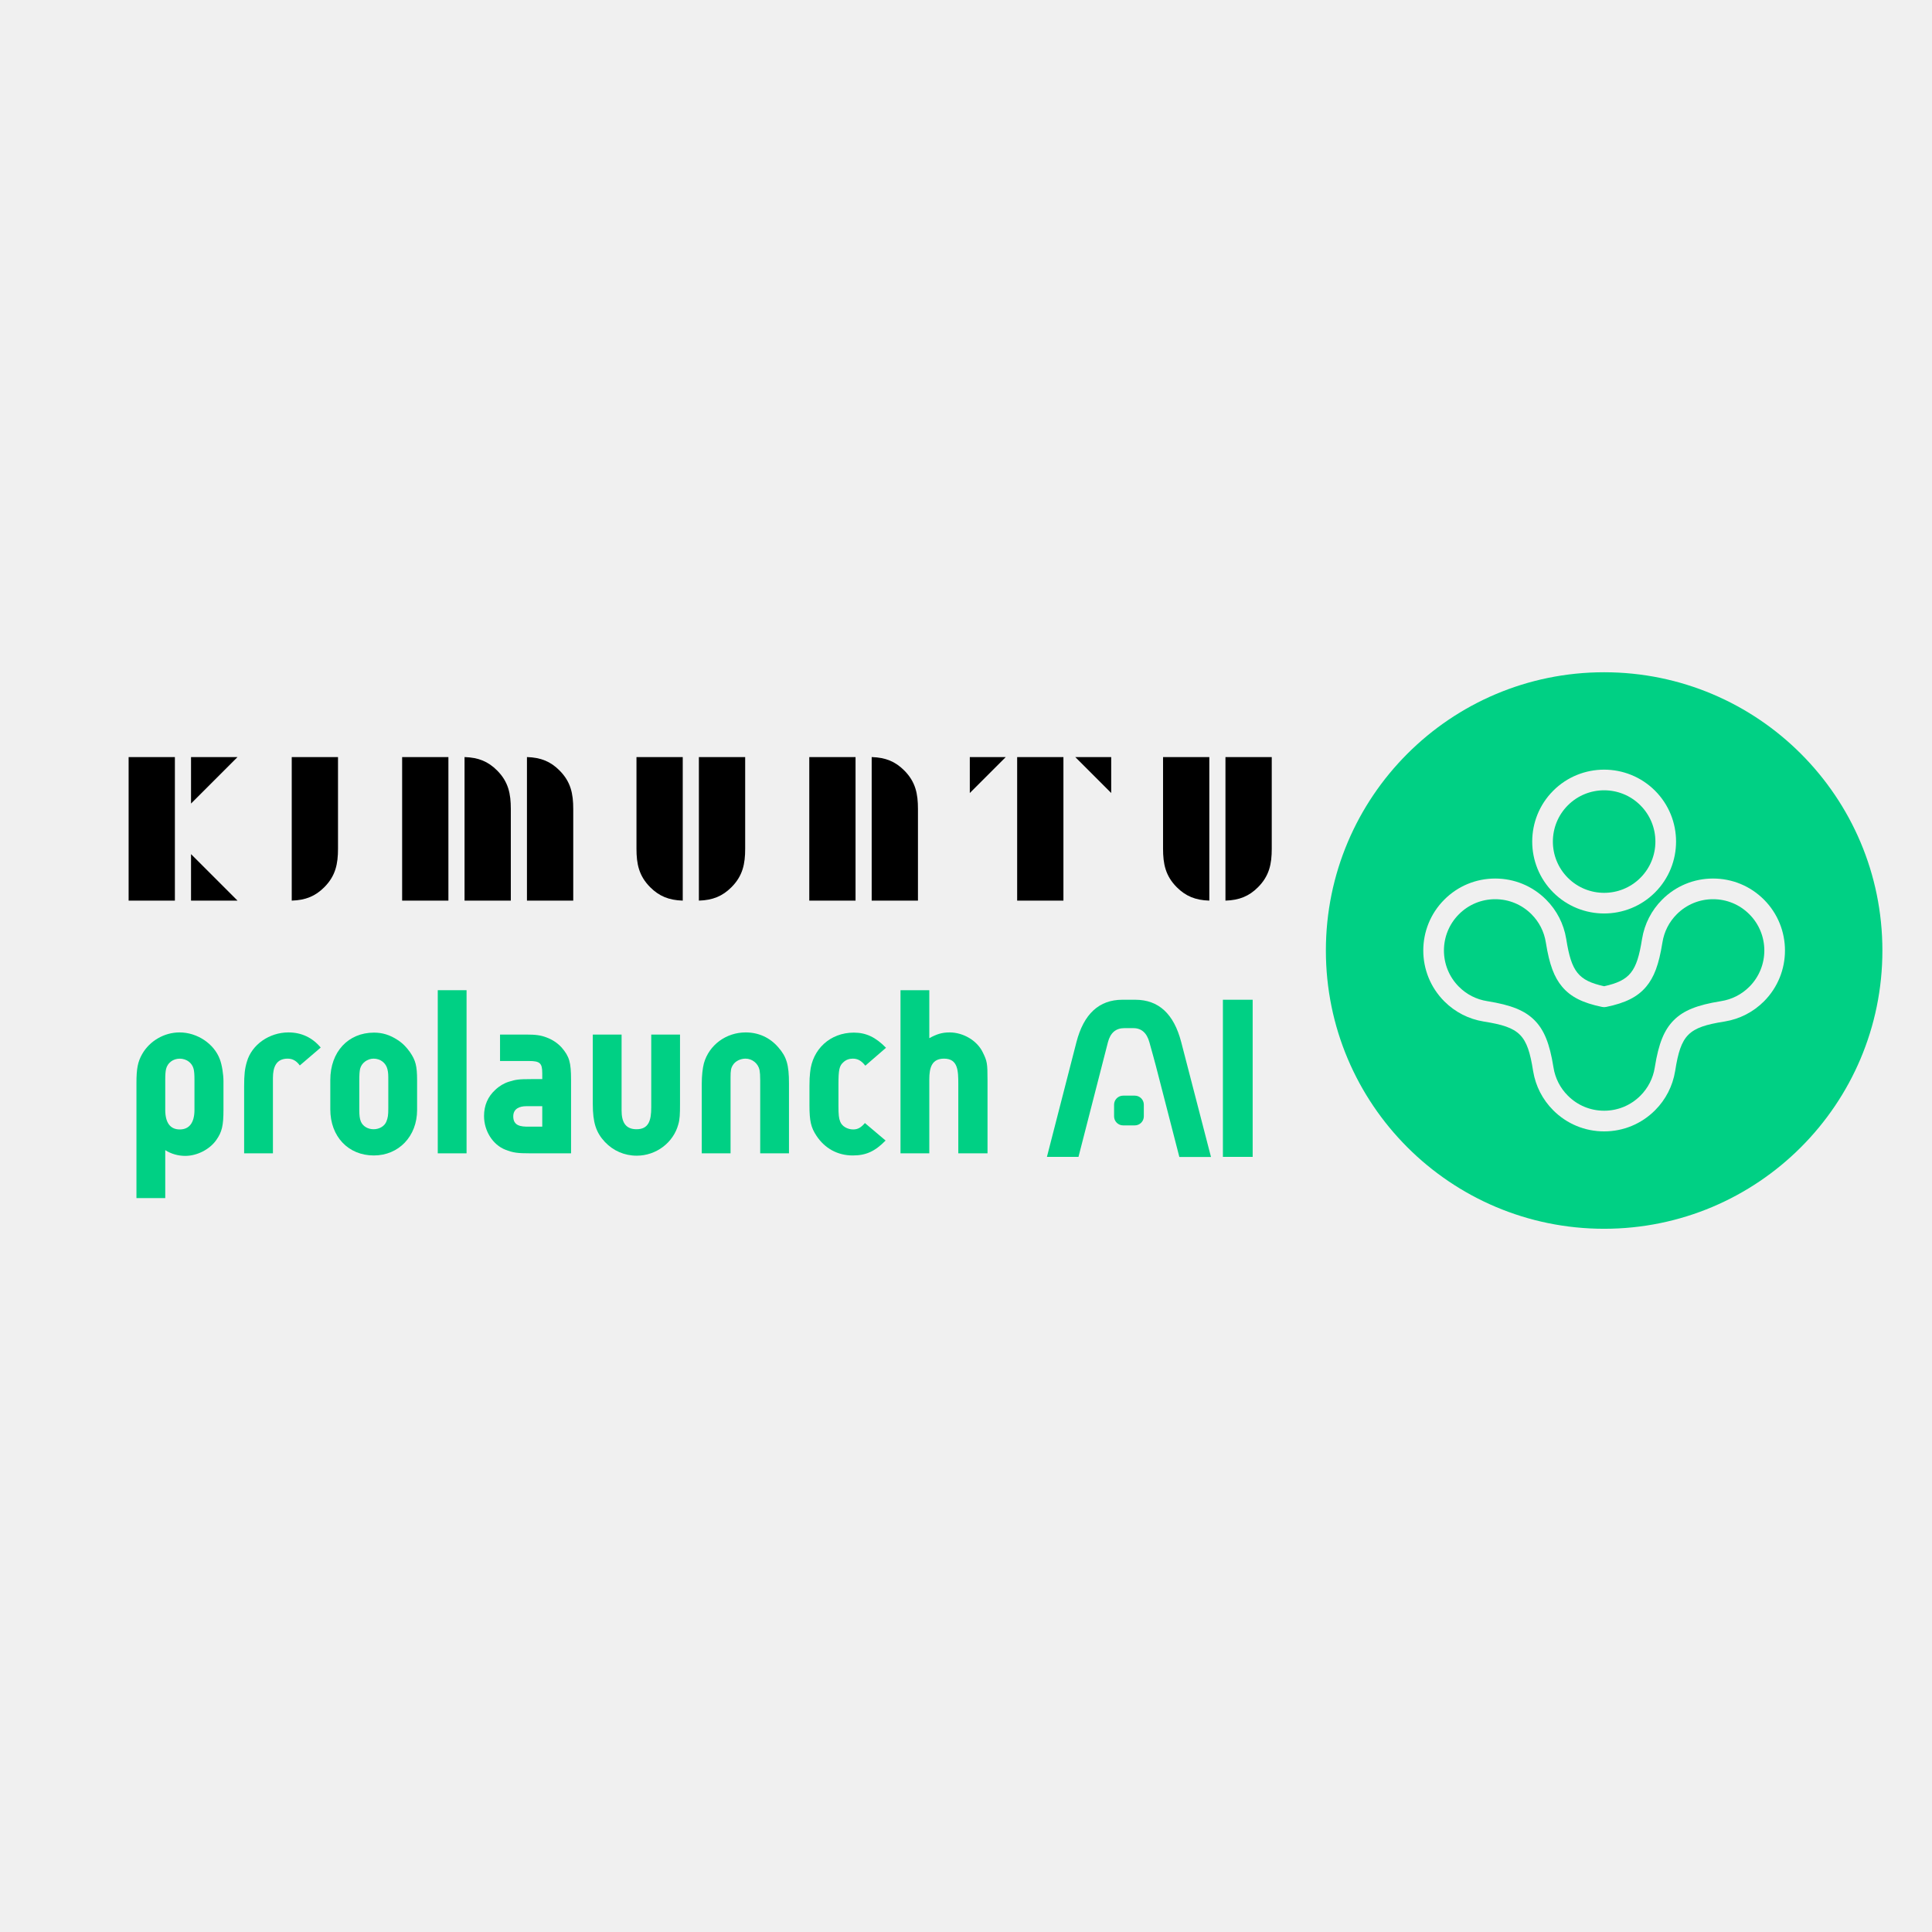
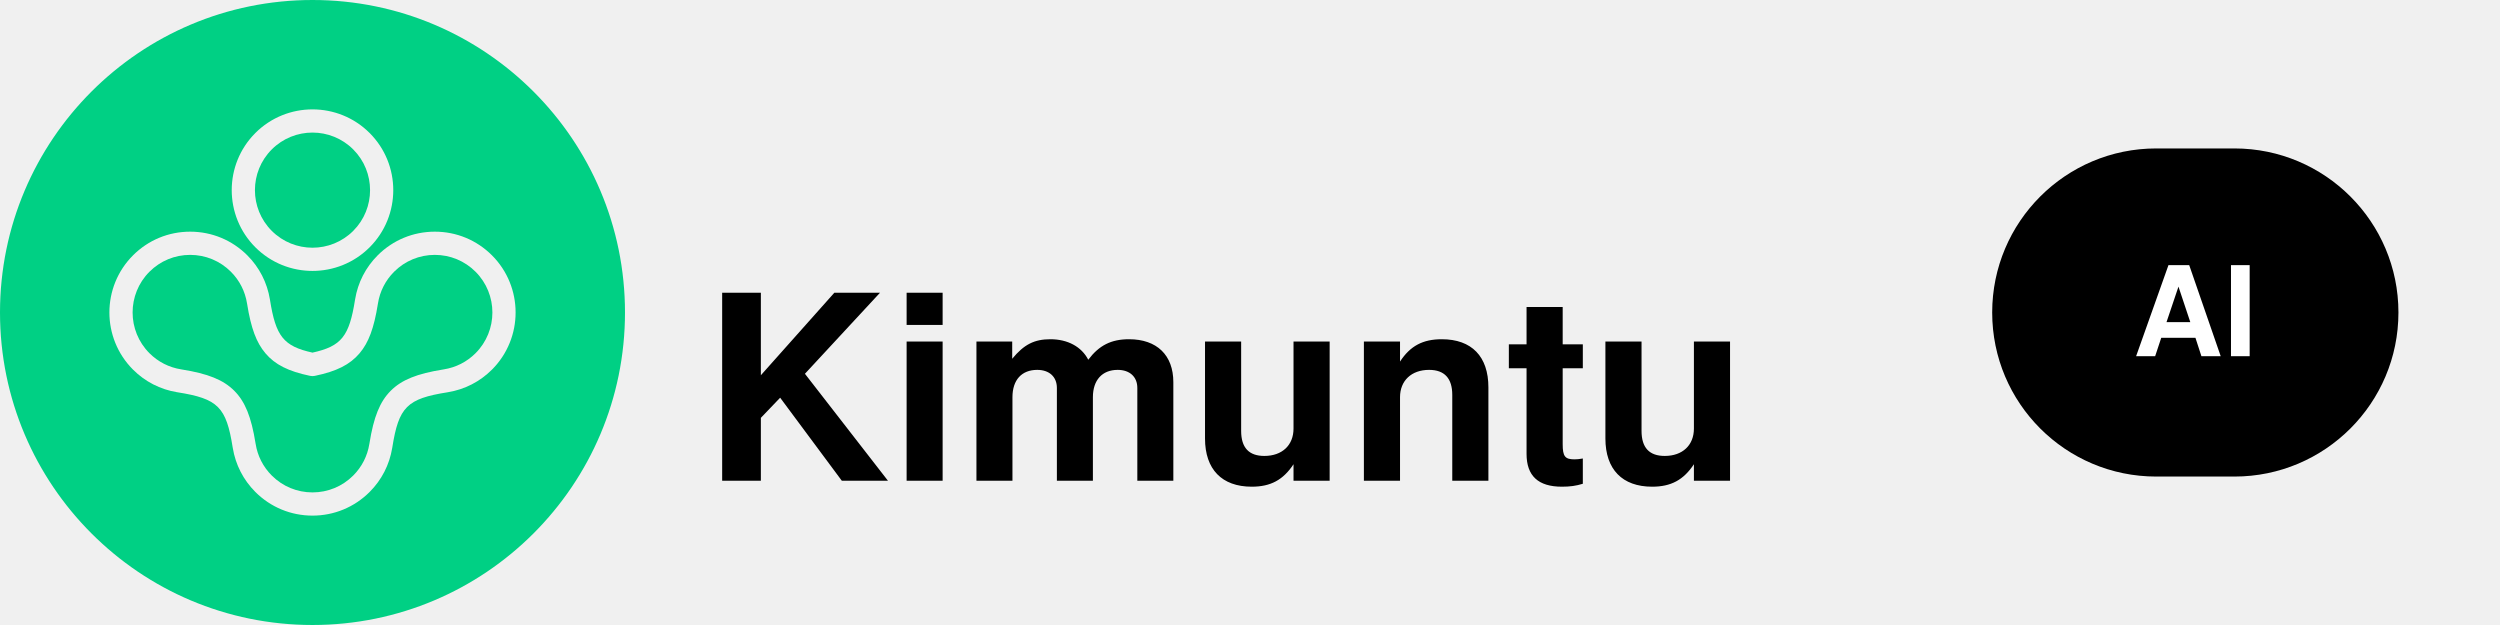
- <svg xmlns="http://www.w3.org/2000/svg" width="500" zoomAndPan="magnify" viewBox="0 0 375 375" height="500" preserveAspectRatio="xMidYMid meet" version="1.0">
-   <defs>
-     <g />
-     <clipPath id="6015ae440c">
-       <path d="M 0.078 2 L 236 2 L 236 57 L 0.078 57 Z M 0.078 2 " clip-rule="nonzero" />
-     </clipPath>
-     <clipPath id="c362311155">
-       <rect x="0" width="236" y="0" height="55" />
-     </clipPath>
-     <clipPath id="58a45e69ff">
-       <path d="M 235.199 0.484 L 343.371 0.484 L 343.371 108.559 L 235.199 108.559 Z M 235.199 0.484 " clip-rule="nonzero" />
-     </clipPath>
-     <clipPath id="5b91928496">
-       <path d="M 181.207 64.035 L 221.637 64.035 L 221.637 94.629 L 181.207 94.629 Z M 181.207 64.035 " clip-rule="nonzero" />
-     </clipPath>
-     <clipPath id="95ac86cd66">
-       <rect x="0" width="171" y="0" height="54" />
-     </clipPath>
-     <clipPath id="49788502d7">
-       <rect x="0" width="344" y="0" height="109" />
-     </clipPath>
-   </defs>
-   <g transform="matrix(1, 0, 0, 1, 22, 130)">
-     <g clip-path="url(#49788502d7)">
-       <g clip-path="url(#6015ae440c)">
-         <g transform="matrix(1, 0, 0, 1, 0, 2)">
-           <g clip-path="url(#c362311155)">
-             <g fill="#000000" fill-opacity="1">
-               <g transform="translate(0.875849, 42.80899)">
-                 <g>
-                   <path d="M 11.07 0 L 11.07 -27.863 L 2.09 -27.863 L 2.09 0 Z M 23.227 0 L 14.203 -9.023 L 14.203 0 Z M 14.203 -27.863 L 14.203 -18.84 L 23.227 -27.863 Z M 14.203 -27.863 " />
-                 </g>
-               </g>
-             </g>
-             <g fill="#000000" fill-opacity="1">
-               <g transform="translate(32.53682, 42.80899)">
-                 <g>
-                   <path d="M 2.09 -27.863 L 2.09 0 C 4.805 -0.082 6.684 -0.879 8.398 -2.59 C 10.609 -4.805 11.07 -7.145 11.07 -10.066 L 11.07 -27.863 Z M 2.09 -27.863 " />
-                 </g>
-               </g>
-             </g>
-             <g fill="#000000" fill-opacity="1">
-               <g transform="translate(53.96523, 42.80899)">
-                 <g>
-                   <path d="M 11.07 0 L 11.07 -27.863 L 2.09 -27.863 L 2.09 0 Z M 23.184 0 L 23.184 -17.797 C 23.184 -20.719 22.727 -23.059 20.512 -25.273 C 18.797 -26.988 16.918 -27.781 14.203 -27.863 L 14.203 0 Z M 35.301 0 L 35.301 -17.797 C 35.301 -20.719 34.84 -23.059 32.625 -25.273 C 30.914 -26.988 29.035 -27.781 26.316 -27.863 L 26.316 0 Z M 35.301 0 " />
-                 </g>
-               </g>
-             </g>
-             <g fill="#000000" fill-opacity="1">
-               <g transform="translate(99.61766, 42.80899)">
-                 <g>
-                   <path d="M 1.922 -27.863 L 1.922 -10.066 C 1.922 -7.145 2.383 -4.805 4.594 -2.59 C 6.309 -0.879 8.188 -0.082 10.902 0 L 10.902 -27.863 Z M 14.035 -27.863 L 14.035 0 C 16.75 -0.082 18.633 -0.879 20.344 -2.59 C 22.559 -4.805 23.02 -7.145 23.02 -10.066 L 23.02 -27.863 Z M 14.035 -27.863 " />
-                 </g>
-               </g>
-             </g>
-             <g fill="#000000" fill-opacity="1">
-               <g transform="translate(132.991, 42.80899)">
-                 <g>
-                   <path d="M 23.184 0 L 23.184 -17.797 C 23.184 -20.719 22.727 -23.059 20.512 -25.273 C 18.797 -26.988 16.918 -27.781 14.203 -27.863 L 14.203 0 Z M 11.07 0 L 11.07 -27.863 L 2.09 -27.863 L 2.09 0 Z M 11.07 0 " />
-                 </g>
-               </g>
-             </g>
-             <g fill="#000000" fill-opacity="1">
-               <g transform="translate(166.5314, 42.80899)">
-                 <g>
-                   <path d="M 27.152 -20.887 L 27.152 -27.863 L 20.176 -27.863 Z M 6.684 -27.863 L -0.293 -27.863 L -0.293 -20.887 Z M 17.879 0 L 17.879 -27.863 L 8.898 -27.863 L 8.898 0 Z M 17.879 0 " />
-                 </g>
-               </g>
-             </g>
-             <g fill="#000000" fill-opacity="1">
-               <g transform="translate(201.826, 42.80899)">
-                 <g>
-                   <path d="M 1.922 -27.863 L 1.922 -10.066 C 1.922 -7.145 2.383 -4.805 4.594 -2.59 C 6.309 -0.879 8.188 -0.082 10.902 0 L 10.902 -27.863 Z M 14.035 -27.863 L 14.035 0 C 16.75 -0.082 18.633 -0.879 20.344 -2.59 C 22.559 -4.805 23.02 -7.145 23.02 -10.066 L 23.02 -27.863 Z M 14.035 -27.863 " />
-                 </g>
-               </g>
-             </g>
-           </g>
-         </g>
-       </g>
-       <g clip-path="url(#58a45e69ff)">
-         <path fill="#00d084" d="M 343.371 54.496 C 343.371 24.664 319.191 0.484 289.359 0.484 C 259.531 0.484 235.352 24.664 235.352 54.496 C 235.352 84.324 259.531 108.504 289.359 108.504 C 319.191 108.504 343.371 84.324 343.371 54.496 Z M 279.484 23.473 C 284.93 18.027 293.793 18.027 299.238 23.473 C 304.684 28.918 304.684 37.777 299.238 43.223 C 293.793 48.668 284.93 48.668 279.484 43.223 C 276.762 40.5 275.402 36.926 275.402 33.348 C 275.402 29.77 276.762 26.195 279.484 23.473 Z M 279.484 85.512 C 277.406 83.43 276.059 80.805 275.582 77.91 C 275.578 77.879 275.57 77.848 275.566 77.82 C 274.457 70.82 273.031 69.395 266.031 68.285 C 266.004 68.281 265.973 68.277 265.945 68.27 C 263.047 67.793 260.422 66.445 258.344 64.367 C 255.621 61.645 254.258 58.066 254.258 54.492 C 254.258 50.914 255.617 47.34 258.344 44.613 C 260.98 41.977 264.488 40.523 268.219 40.523 C 271.949 40.523 275.457 41.977 278.094 44.613 C 280.172 46.695 281.52 49.32 281.996 52.215 C 282.004 52.246 282.008 52.277 282.012 52.305 C 283.012 58.605 284.344 60.32 289.359 61.43 C 294.379 60.32 295.711 58.605 296.711 52.305 C 296.715 52.277 296.719 52.246 296.727 52.215 C 297.203 49.32 298.551 46.695 300.629 44.613 C 303.266 41.977 306.773 40.523 310.504 40.523 C 314.234 40.523 317.742 41.977 320.379 44.613 C 325.824 50.062 325.824 58.922 320.379 64.367 C 318.301 66.445 315.672 67.793 312.777 68.27 C 312.75 68.277 312.719 68.281 312.688 68.285 C 305.691 69.395 304.266 70.82 303.156 77.82 C 303.152 77.852 303.145 77.879 303.141 77.91 C 302.664 80.805 301.316 83.434 299.238 85.512 C 296.598 88.148 293.094 89.602 289.359 89.602 C 285.629 89.602 282.125 88.148 279.484 85.512 Z M 279.484 85.512 " fill-opacity="1" fill-rule="nonzero" />
-       </g>
-       <path fill="#00d084" d="M 299.191 77.191 C 299.195 77.16 299.199 77.133 299.207 77.102 C 299.938 72.531 301.008 69.898 302.887 68.016 C 304.766 66.137 307.402 65.07 311.973 64.336 C 312.004 64.332 312.031 64.324 312.062 64.32 C 314.152 63.992 316.047 63.027 317.543 61.531 C 321.426 57.648 321.426 51.332 317.543 47.453 C 315.664 45.57 313.164 44.535 310.504 44.535 C 307.848 44.535 305.348 45.57 303.465 47.453 C 301.969 48.949 301.004 50.844 300.676 52.934 C 300.672 52.965 300.664 52.992 300.66 53.023 C 299.988 57.211 299.07 59.684 297.496 61.543 C 295.84 63.5 293.527 64.668 289.77 65.445 C 289.5 65.504 289.223 65.504 288.953 65.445 C 285.195 64.668 282.883 63.5 281.227 61.543 C 279.652 59.684 278.734 57.211 278.062 53.023 C 278.059 52.992 278.051 52.965 278.047 52.934 C 277.719 50.844 276.754 48.949 275.258 47.453 C 273.375 45.57 270.879 44.535 268.219 44.535 C 265.559 44.535 263.059 45.57 261.18 47.453 C 257.297 51.332 257.297 57.648 261.18 61.531 C 262.676 63.027 264.57 63.992 266.66 64.32 C 266.691 64.324 266.719 64.332 266.75 64.336 C 271.32 65.07 273.957 66.137 275.836 68.016 C 277.715 69.898 278.785 72.535 279.516 77.105 C 279.523 77.133 279.527 77.164 279.531 77.191 C 279.859 79.281 280.824 81.176 282.324 82.672 C 284.203 84.555 286.703 85.59 289.363 85.59 C 292.02 85.59 294.52 84.555 296.402 82.672 C 297.898 81.176 298.863 79.281 299.191 77.191 Z M 299.191 77.191 " fill-opacity="1" fill-rule="nonzero" />
-       <path fill="#00d084" d="M 296.398 40.387 C 298.34 38.445 299.312 35.898 299.312 33.348 C 299.312 30.797 298.34 28.25 296.398 26.309 C 292.52 22.426 286.203 22.426 282.324 26.309 C 278.441 30.191 278.441 36.504 282.324 40.387 C 286.203 44.27 292.52 44.27 296.398 40.387 Z M 296.398 40.387 " fill-opacity="1" fill-rule="nonzero" />
-       <g clip-path="url(#5b91928496)">
-         <path fill="#00d084" d="M 198.266 82.664 L 195.992 82.664 C 195.031 82.664 194.242 83.453 194.242 84.414 L 194.242 86.688 C 194.242 87.648 195.031 88.438 195.992 88.438 L 198.266 88.438 C 199.227 88.438 200.016 87.648 200.016 86.688 L 200.016 84.414 C 200.016 83.449 199.23 82.664 198.266 82.664 M 215.363 64.051 L 215.363 94.551 L 221.141 94.551 L 221.141 64.051 Z M 201.105 72.332 C 202.574 77.656 201.645 74.125 205.254 88.133 L 206.91 94.566 L 213.051 94.566 L 207.277 72.281 C 205.855 66.797 202.895 64.051 198.352 64.051 L 195.855 64.051 C 191.336 64.051 188.348 66.797 186.93 72.297 L 181.207 94.551 L 187.332 94.551 L 193.051 72.289 C 193.523 70.465 194.59 69.562 196.215 69.562 L 197.973 69.562 C 199.559 69.559 200.598 70.48 201.105 72.332 " fill-opacity="1" fill-rule="evenodd" />
-       </g>
-       <g transform="matrix(1, 0, 0, 1, 2, 52)">
-         <g clip-path="url(#95ac86cd66)">
-           <g fill="#00d084" fill-opacity="1">
-             <g transform="translate(0.375318, 41.86067)">
-               <g>
-                 <path d="M 7.699 -0.621 C 8.859 0.125 10.223 0.496 11.59 0.496 C 13.867 0.496 16.309 -0.746 17.594 -2.566 C 18.711 -4.141 19 -5.383 19 -8.445 L 19 -13.992 C 19 -15.316 18.711 -17.18 18.297 -18.254 C 17.18 -21.277 13.906 -23.469 10.473 -23.469 C 7.492 -23.469 4.676 -21.812 3.23 -19.289 C 2.359 -17.758 2.109 -16.434 2.109 -13.617 L 2.109 8.691 L 7.699 8.691 Z M 10.473 -18.379 C 11.84 -18.379 12.914 -17.551 13.203 -16.391 C 13.328 -15.895 13.371 -15.234 13.371 -14.238 L 13.371 -8.445 C 13.371 -5.961 12.375 -4.637 10.516 -4.637 C 8.652 -4.637 7.699 -5.961 7.699 -8.445 L 7.699 -14.238 C 7.699 -15.234 7.742 -15.895 7.863 -16.391 C 8.156 -17.551 9.188 -18.379 10.555 -18.379 Z M 10.473 -18.379 " />
-               </g>
-             </g>
-           </g>
-           <g fill="#00d084" fill-opacity="1">
-             <g transform="translate(21.27757, 41.86067)">
-               <g>
-                 <path d="M 7.699 0 L 7.699 -14.652 C 7.699 -16.766 8.359 -18.379 10.555 -18.379 C 11.508 -18.379 12.254 -17.965 12.914 -17.055 L 16.973 -20.531 C 15.355 -22.477 13.203 -23.469 10.719 -23.469 C 6.996 -23.469 3.602 -21.109 2.648 -17.797 C 2.234 -16.434 2.109 -15.273 2.109 -12.996 L 2.109 0 Z M 7.699 0 " />
-               </g>
-             </g>
-           </g>
-           <g fill="#00d084" fill-opacity="1">
-             <g transform="translate(38.24772, 41.86067)">
-               <g>
-                 <path d="M 18.711 -14.156 C 18.711 -16.973 18.418 -18.047 17.344 -19.621 C 16.68 -20.57 15.895 -21.398 14.902 -22.02 C 13.453 -22.973 12.004 -23.43 10.348 -23.43 C 5.34 -23.43 1.863 -19.703 1.863 -14.238 L 1.863 -8.527 C 1.863 -3.27 5.34 0.414 10.309 0.414 C 15.148 0.414 18.711 -3.312 18.711 -8.402 Z M 13.121 -8.773 C 13.121 -7.367 13.039 -6.914 12.75 -6.168 C 12.375 -5.258 11.383 -4.676 10.266 -4.676 C 9.148 -4.676 8.156 -5.258 7.781 -6.207 C 7.574 -6.746 7.492 -7.328 7.492 -8.445 L 7.492 -14.031 C 7.492 -15.273 7.535 -15.938 7.656 -16.434 C 7.949 -17.551 9.066 -18.379 10.266 -18.379 C 11.59 -18.379 12.668 -17.551 12.957 -16.309 C 13.121 -15.645 13.121 -15.191 13.121 -13.949 Z M 13.121 -8.773 " />
-               </g>
-             </g>
-           </g>
-           <g fill="#00d084" fill-opacity="1">
-             <g transform="translate(58.86023, 41.86067)">
-               <g>
-                 <path d="M 7.699 -31.664 L 2.109 -31.664 L 2.109 0 L 7.699 0 Z M 7.699 -31.664 " />
-               </g>
-             </g>
-           </g>
-           <g fill="#00d084" fill-opacity="1">
-             <g transform="translate(68.6698, 41.86067)">
-               <g>
-                 <path d="M 18.172 0 L 18.172 -14.238 C 18.172 -17.676 17.84 -18.793 16.352 -20.531 C 15.562 -21.398 14.57 -22.062 13.453 -22.477 C 12.293 -22.93 11.301 -23.055 9.395 -23.055 L 4.387 -23.055 L 4.387 -17.922 L 9.977 -17.922 C 12.129 -17.922 12.582 -17.508 12.582 -15.562 L 12.582 -14.406 L 10.43 -14.406 C 8.031 -14.406 7.449 -14.32 6.125 -13.906 C 5.176 -13.617 4.262 -13.078 3.477 -12.336 C 2.027 -11.012 1.281 -9.312 1.281 -7.242 C 1.281 -4.348 2.98 -1.656 5.422 -0.703 C 6.914 -0.125 7.699 0 10.309 0 Z M 12.582 -5.176 L 9.895 -5.176 C 8.484 -5.176 6.953 -5.297 6.953 -7.16 C 6.953 -8.691 8.195 -9.148 9.48 -9.148 L 12.582 -9.148 Z M 12.582 -5.176 " />
-               </g>
-             </g>
-           </g>
-           <g fill="#00d084" fill-opacity="1">
-             <g transform="translate(88.95119, 41.86067)">
-               <g>
-                 <path d="M 19.039 -23.055 L 13.453 -23.055 L 13.453 -8.898 C 13.453 -6.375 12.957 -4.676 10.598 -4.676 C 8.359 -4.676 7.699 -6.207 7.699 -8.32 L 7.699 -23.055 L 2.109 -23.055 L 2.109 -9.602 C 2.109 -5.961 2.73 -4.055 4.469 -2.195 C 6.086 -0.496 8.238 0.457 10.637 0.457 C 14.406 0.457 17.758 -2.07 18.711 -5.629 C 19 -6.621 19.039 -7.617 19.039 -9.48 Z M 19.039 -23.055 " />
-               </g>
-             </g>
-           </g>
-           <g fill="#00d084" fill-opacity="1">
-             <g transform="translate(110.1018, 41.86067)">
-               <g>
-                 <path d="M 19.039 0 L 19.039 -13.578 C 19.039 -17.18 18.586 -18.75 16.93 -20.613 C 15.316 -22.477 13.121 -23.469 10.637 -23.469 C 6.828 -23.469 3.52 -21.027 2.523 -17.469 C 2.277 -16.516 2.109 -15.109 2.109 -13.453 L 2.109 0 L 7.699 0 L 7.699 -14.734 C 7.699 -16.102 7.781 -16.559 8.156 -17.137 C 8.609 -17.883 9.602 -18.379 10.598 -18.379 C 11.922 -18.379 13.078 -17.426 13.328 -16.145 C 13.41 -15.645 13.453 -15.148 13.453 -14.156 L 13.453 0 Z M 19.039 0 " />
-               </g>
-             </g>
-           </g>
-           <g fill="#00d084" fill-opacity="1">
-             <g transform="translate(131.2524, 41.86067)">
-               <g>
-                 <path d="M 12.625 -5.879 C 11.879 -5.008 11.258 -4.637 10.348 -4.637 C 9.23 -4.637 8.156 -5.258 7.824 -6.168 C 7.574 -6.789 7.492 -7.492 7.492 -9.148 L 7.492 -13.371 C 7.492 -16.227 7.656 -17.012 8.484 -17.715 C 8.98 -18.172 9.602 -18.379 10.266 -18.379 C 11.219 -18.379 11.922 -18.004 12.707 -17.012 L 16.723 -20.488 C 14.695 -22.559 12.832 -23.43 10.473 -23.43 C 5.918 -23.43 2.402 -20.242 1.988 -15.688 C 1.902 -14.984 1.863 -14.199 1.863 -13.078 L 1.863 -9.312 C 1.863 -6.293 2.152 -5.008 3.23 -3.395 C 4.844 -0.953 7.328 0.414 10.266 0.414 C 12.832 0.414 14.57 -0.371 16.641 -2.484 Z M 12.625 -5.879 " />
-               </g>
-             </g>
-           </g>
-           <g fill="#00d084" fill-opacity="1">
-             <g transform="translate(148.6778, 41.86067)">
-               <g>
-                 <path d="M 19 0 L 19 -14.156 C 19 -17.508 18.918 -17.883 18.09 -19.578 C 17.012 -21.855 14.32 -23.469 11.633 -23.469 C 10.102 -23.469 9.066 -23.098 7.699 -22.352 L 7.699 -31.664 L 2.109 -31.664 L 2.109 0 L 7.699 0 L 7.699 -14.363 C 7.699 -16.641 8.195 -18.379 10.555 -18.379 C 13.285 -18.379 13.328 -16.02 13.328 -13.41 L 13.328 0 Z M 19 0 " />
-               </g>
-             </g>
-           </g>
-         </g>
-       </g>
-     </g>
-   </g>
+ <svg xmlns="http://www.w3.org/2000/svg" viewBox="0 0 320 80">
+   <svg x="0" y="0" width="80" height="80" viewBox="58.48 58.48 258.04 258.04">
+     <path fill="#00d084" d="M 316.516 187.5 C 316.516 116.246 258.754 58.48 187.5 58.48 C 116.246 58.48 58.48 116.246 58.48 187.5 C 58.48 258.754 116.246 316.516 187.5 316.516 C 258.754 316.516 316.516 258.754 316.516 187.5 Z M 163.906 113.395 C 176.918 100.387 198.082 100.387 211.09 113.395 C 224.098 126.402 224.098 147.566 211.09 160.578 C 198.082 173.586 176.918 173.586 163.91 160.578 C 157.406 154.074 154.152 145.527 154.152 136.984 C 154.152 128.441 157.402 119.898 163.906 113.395 Z M 163.906 261.59 C 158.941 256.621 155.723 250.348 154.586 243.43 C 154.57 243.359 154.559 243.289 154.547 243.215 C 151.898 226.496 148.492 223.09 131.773 220.441 C 131.703 220.434 131.633 220.418 131.562 220.406 C 124.645 219.27 118.367 216.047 113.402 211.082 C 106.898 204.578 103.648 196.031 103.645 187.492 C 103.645 178.945 106.898 170.406 113.402 163.898 C 119.703 157.598 128.082 154.129 136.992 154.129 C 145.906 154.129 154.281 157.598 160.586 163.898 C 165.551 168.867 168.77 175.141 169.906 182.055 C 169.922 182.129 169.934 182.199 169.945 182.273 C 172.328 197.32 175.512 201.418 187.5 204.066 C 199.484 201.418 202.668 197.32 205.055 182.273 C 205.066 182.199 205.078 182.129 205.094 182.055 C 206.227 175.141 209.449 168.867 214.414 163.898 C 220.715 157.598 229.094 154.129 238.004 154.129 C 246.918 154.129 255.297 157.598 261.598 163.898 C 274.605 176.91 274.605 198.074 261.598 211.082 C 256.629 216.051 250.355 219.27 243.434 220.406 C 243.363 220.418 243.293 220.434 243.223 220.445 C 226.504 223.09 223.098 226.496 220.449 243.215 C 220.441 243.289 220.426 243.363 220.41 243.434 C 219.273 250.352 216.055 256.625 211.09 261.59 C 204.789 267.891 196.41 271.359 187.5 271.359 C 178.586 271.359 170.211 267.891 163.906 261.59 Z" fill-opacity="1" fill-rule="nonzero" />
+     <path fill="#00d084" d="M 210.98 241.719 C 210.992 241.645 211.004 241.574 211.02 241.504 C 212.77 230.59 215.32 224.293 219.809 219.801 C 224.301 215.312 230.598 212.758 241.516 211.012 C 241.586 210.996 241.656 210.984 241.727 210.973 C 246.715 210.188 251.242 207.883 254.82 204.305 C 264.09 195.035 264.09 179.949 254.82 170.676 C 250.328 166.188 244.355 163.711 238.004 163.711 C 231.652 163.711 225.684 166.188 221.191 170.676 C 217.617 174.254 215.309 178.781 214.523 183.77 C 214.512 183.844 214.5 183.914 214.488 183.984 C 212.883 193.988 210.691 199.895 206.934 204.336 C 202.977 209.012 197.453 211.801 188.469 213.66 C 187.828 213.797 187.168 213.797 186.527 213.66 C 177.547 211.801 172.023 209.012 168.066 204.336 C 164.309 199.895 162.113 193.988 160.512 183.984 C 160.496 183.914 160.484 183.844 160.473 183.77 C 159.688 178.781 157.383 174.254 153.809 170.676 C 149.316 166.188 143.344 163.711 136.992 163.711 C 130.641 163.711 124.672 166.188 120.18 170.676 C 110.91 179.949 110.91 195.035 120.18 204.305 C 123.758 207.883 128.285 210.188 133.273 210.973 C 133.344 210.984 133.414 210.996 133.484 211.012 C 144.402 212.758 150.699 215.312 155.191 219.801 C 159.68 224.293 162.234 230.59 163.98 241.508 C 163.996 241.578 164.008 241.648 164.02 241.719 C 164.805 246.707 167.109 251.234 170.688 254.812 C 175.18 259.301 181.148 261.777 187.5 261.777 C 193.852 261.777 199.824 259.301 204.312 254.812 C 207.891 251.234 210.195 246.707 210.98 241.719 Z" fill-opacity="1" fill-rule="nonzero" />
+     <path fill="#00d084" d="M 204.312 153.801 C 208.949 149.164 211.266 143.074 211.266 136.984 C 211.266 130.895 208.949 124.805 204.312 120.172 C 195.043 110.898 179.957 110.898 170.684 120.172 C 161.414 129.441 161.414 144.527 170.684 153.797 C 179.957 163.07 195.043 163.07 204.312 153.801 Z" fill-opacity="1" fill-rule="nonzero" />
+   </svg>
+   <text x="90" y="50" font-family="'Helvetica Neue', Helvetica, Arial, sans-serif" font-size="33" font-weight="700" fill="#000000" dominant-baseline="middle">Kimuntu</text>
+   <rect x="255" y="19" width="52" height="42" rx="21" fill="#000000" />
+   <text x="281" y="40" font-family="'Helvetica Neue', Helvetica, Arial, sans-serif" font-size="16" font-weight="800" fill="#ffffff" text-anchor="middle" dominant-baseline="middle">AI</text>
</svg>
